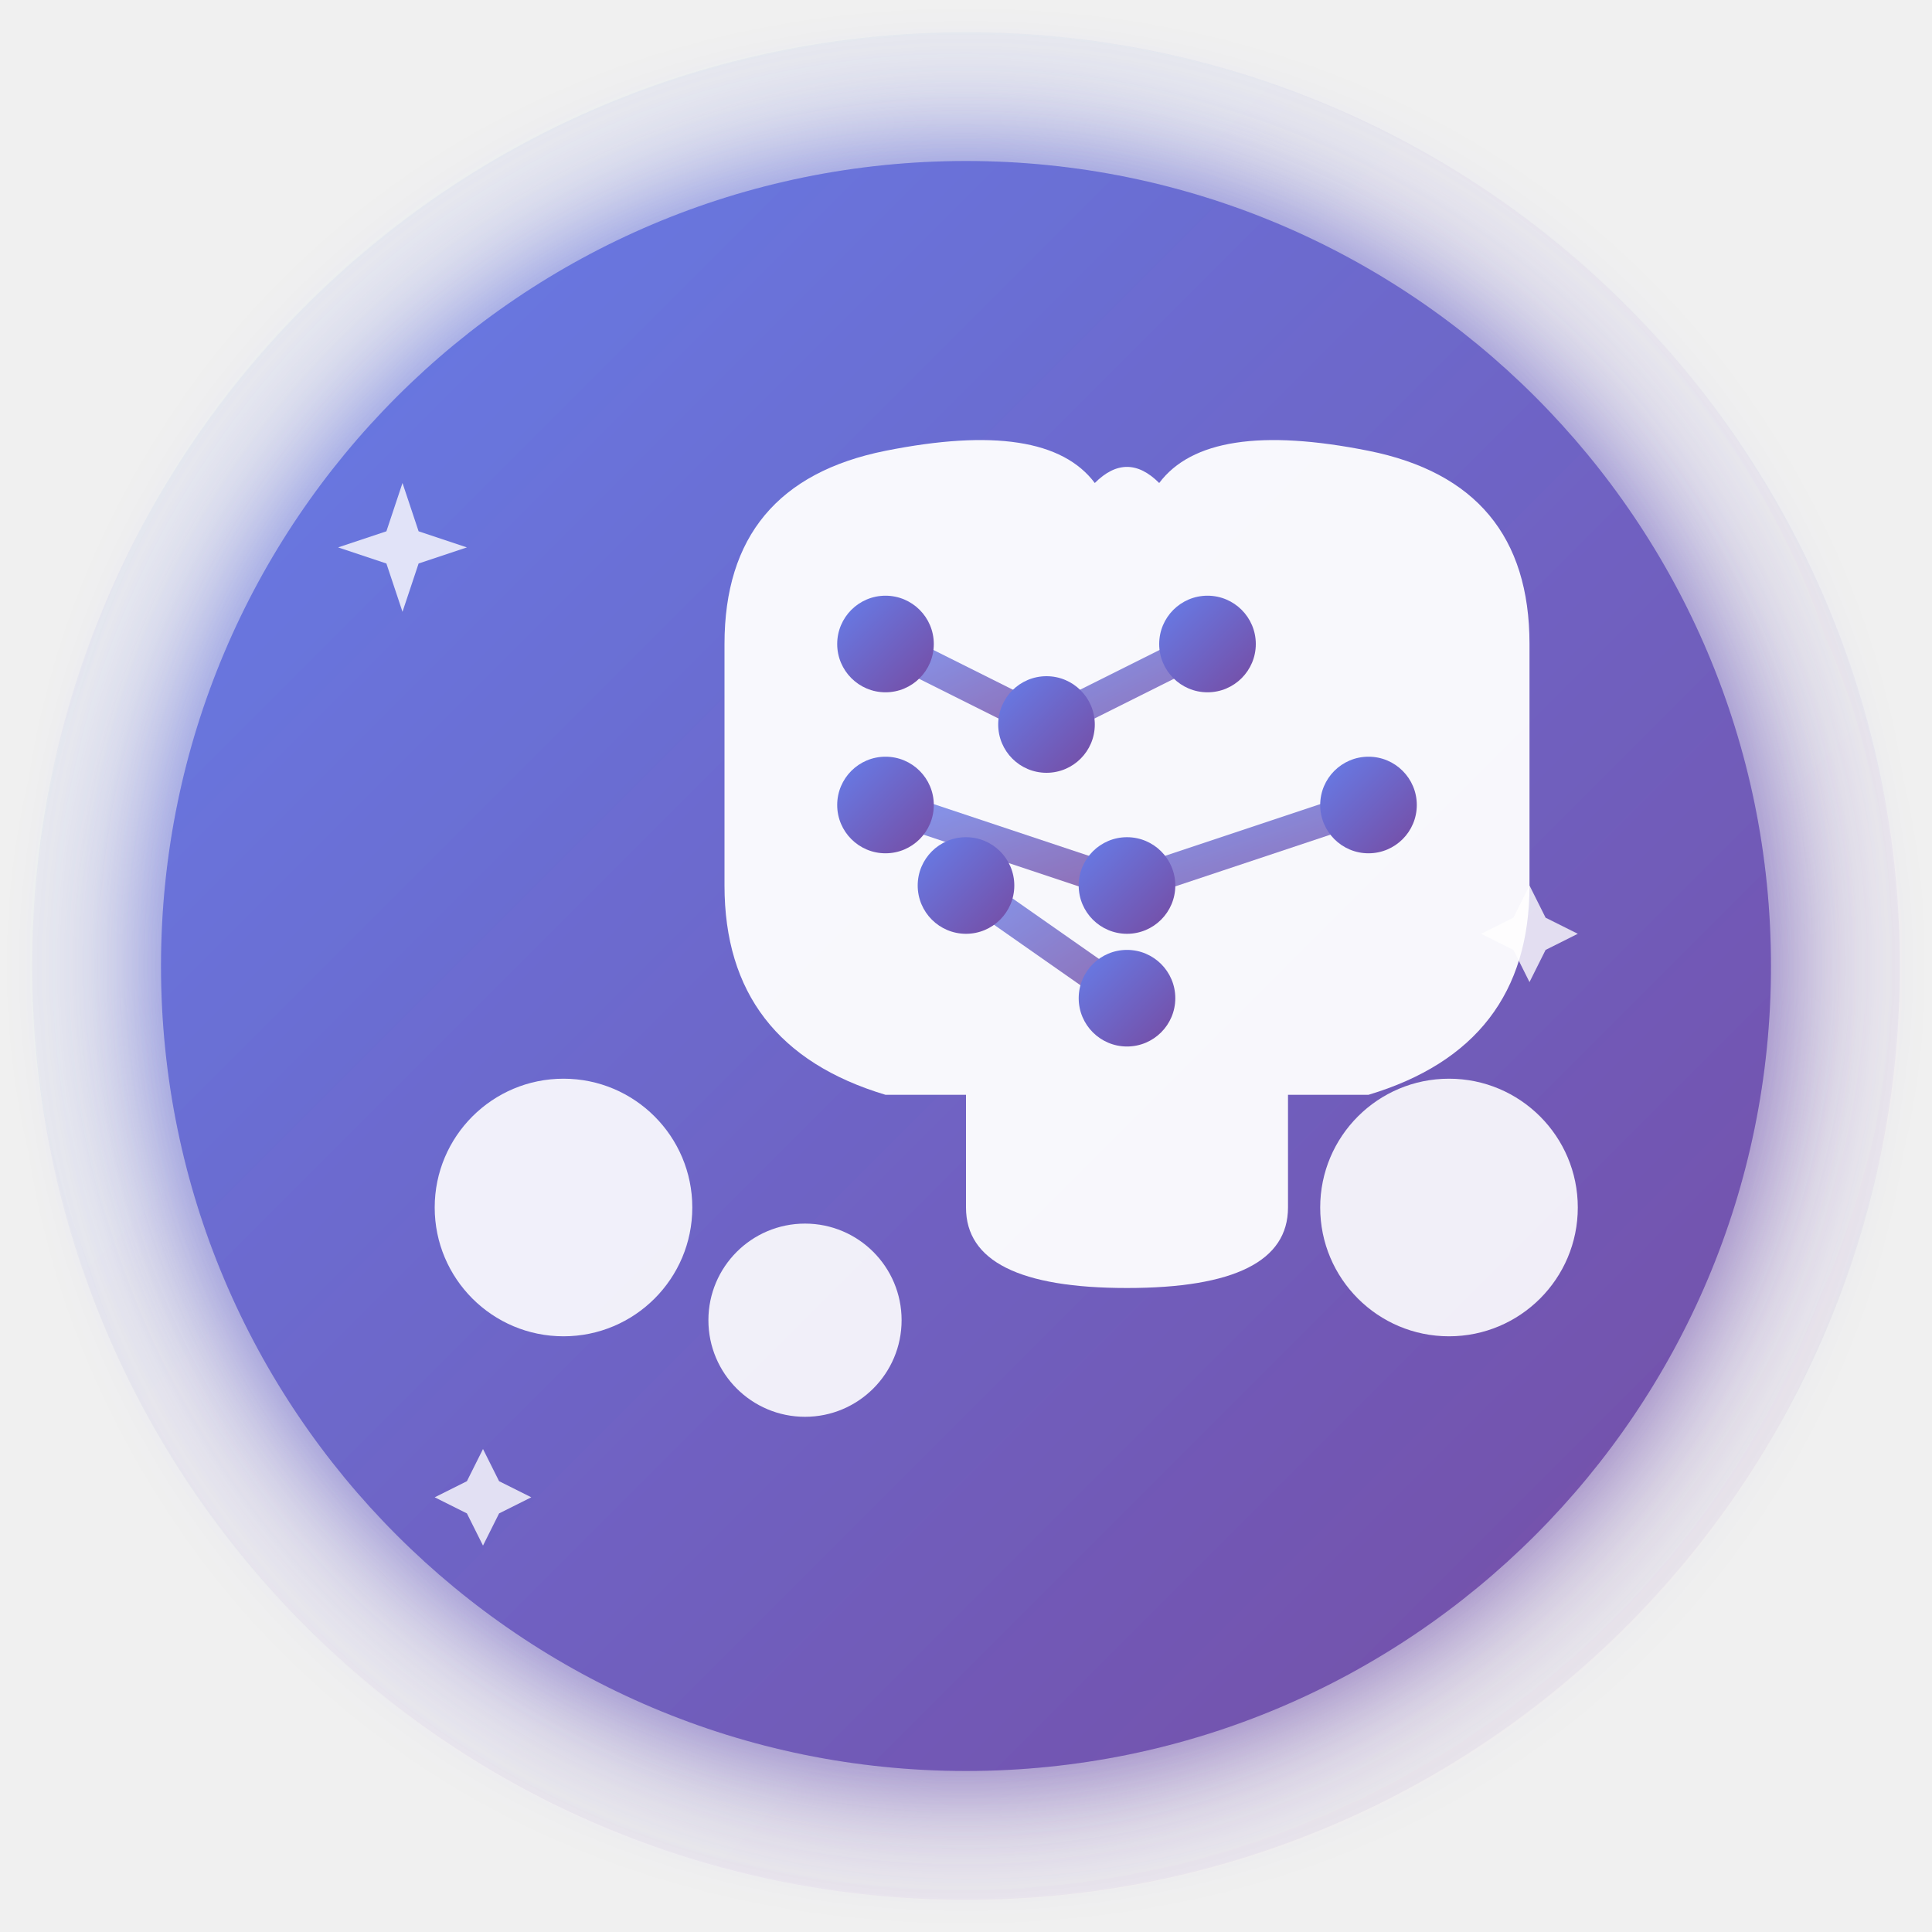
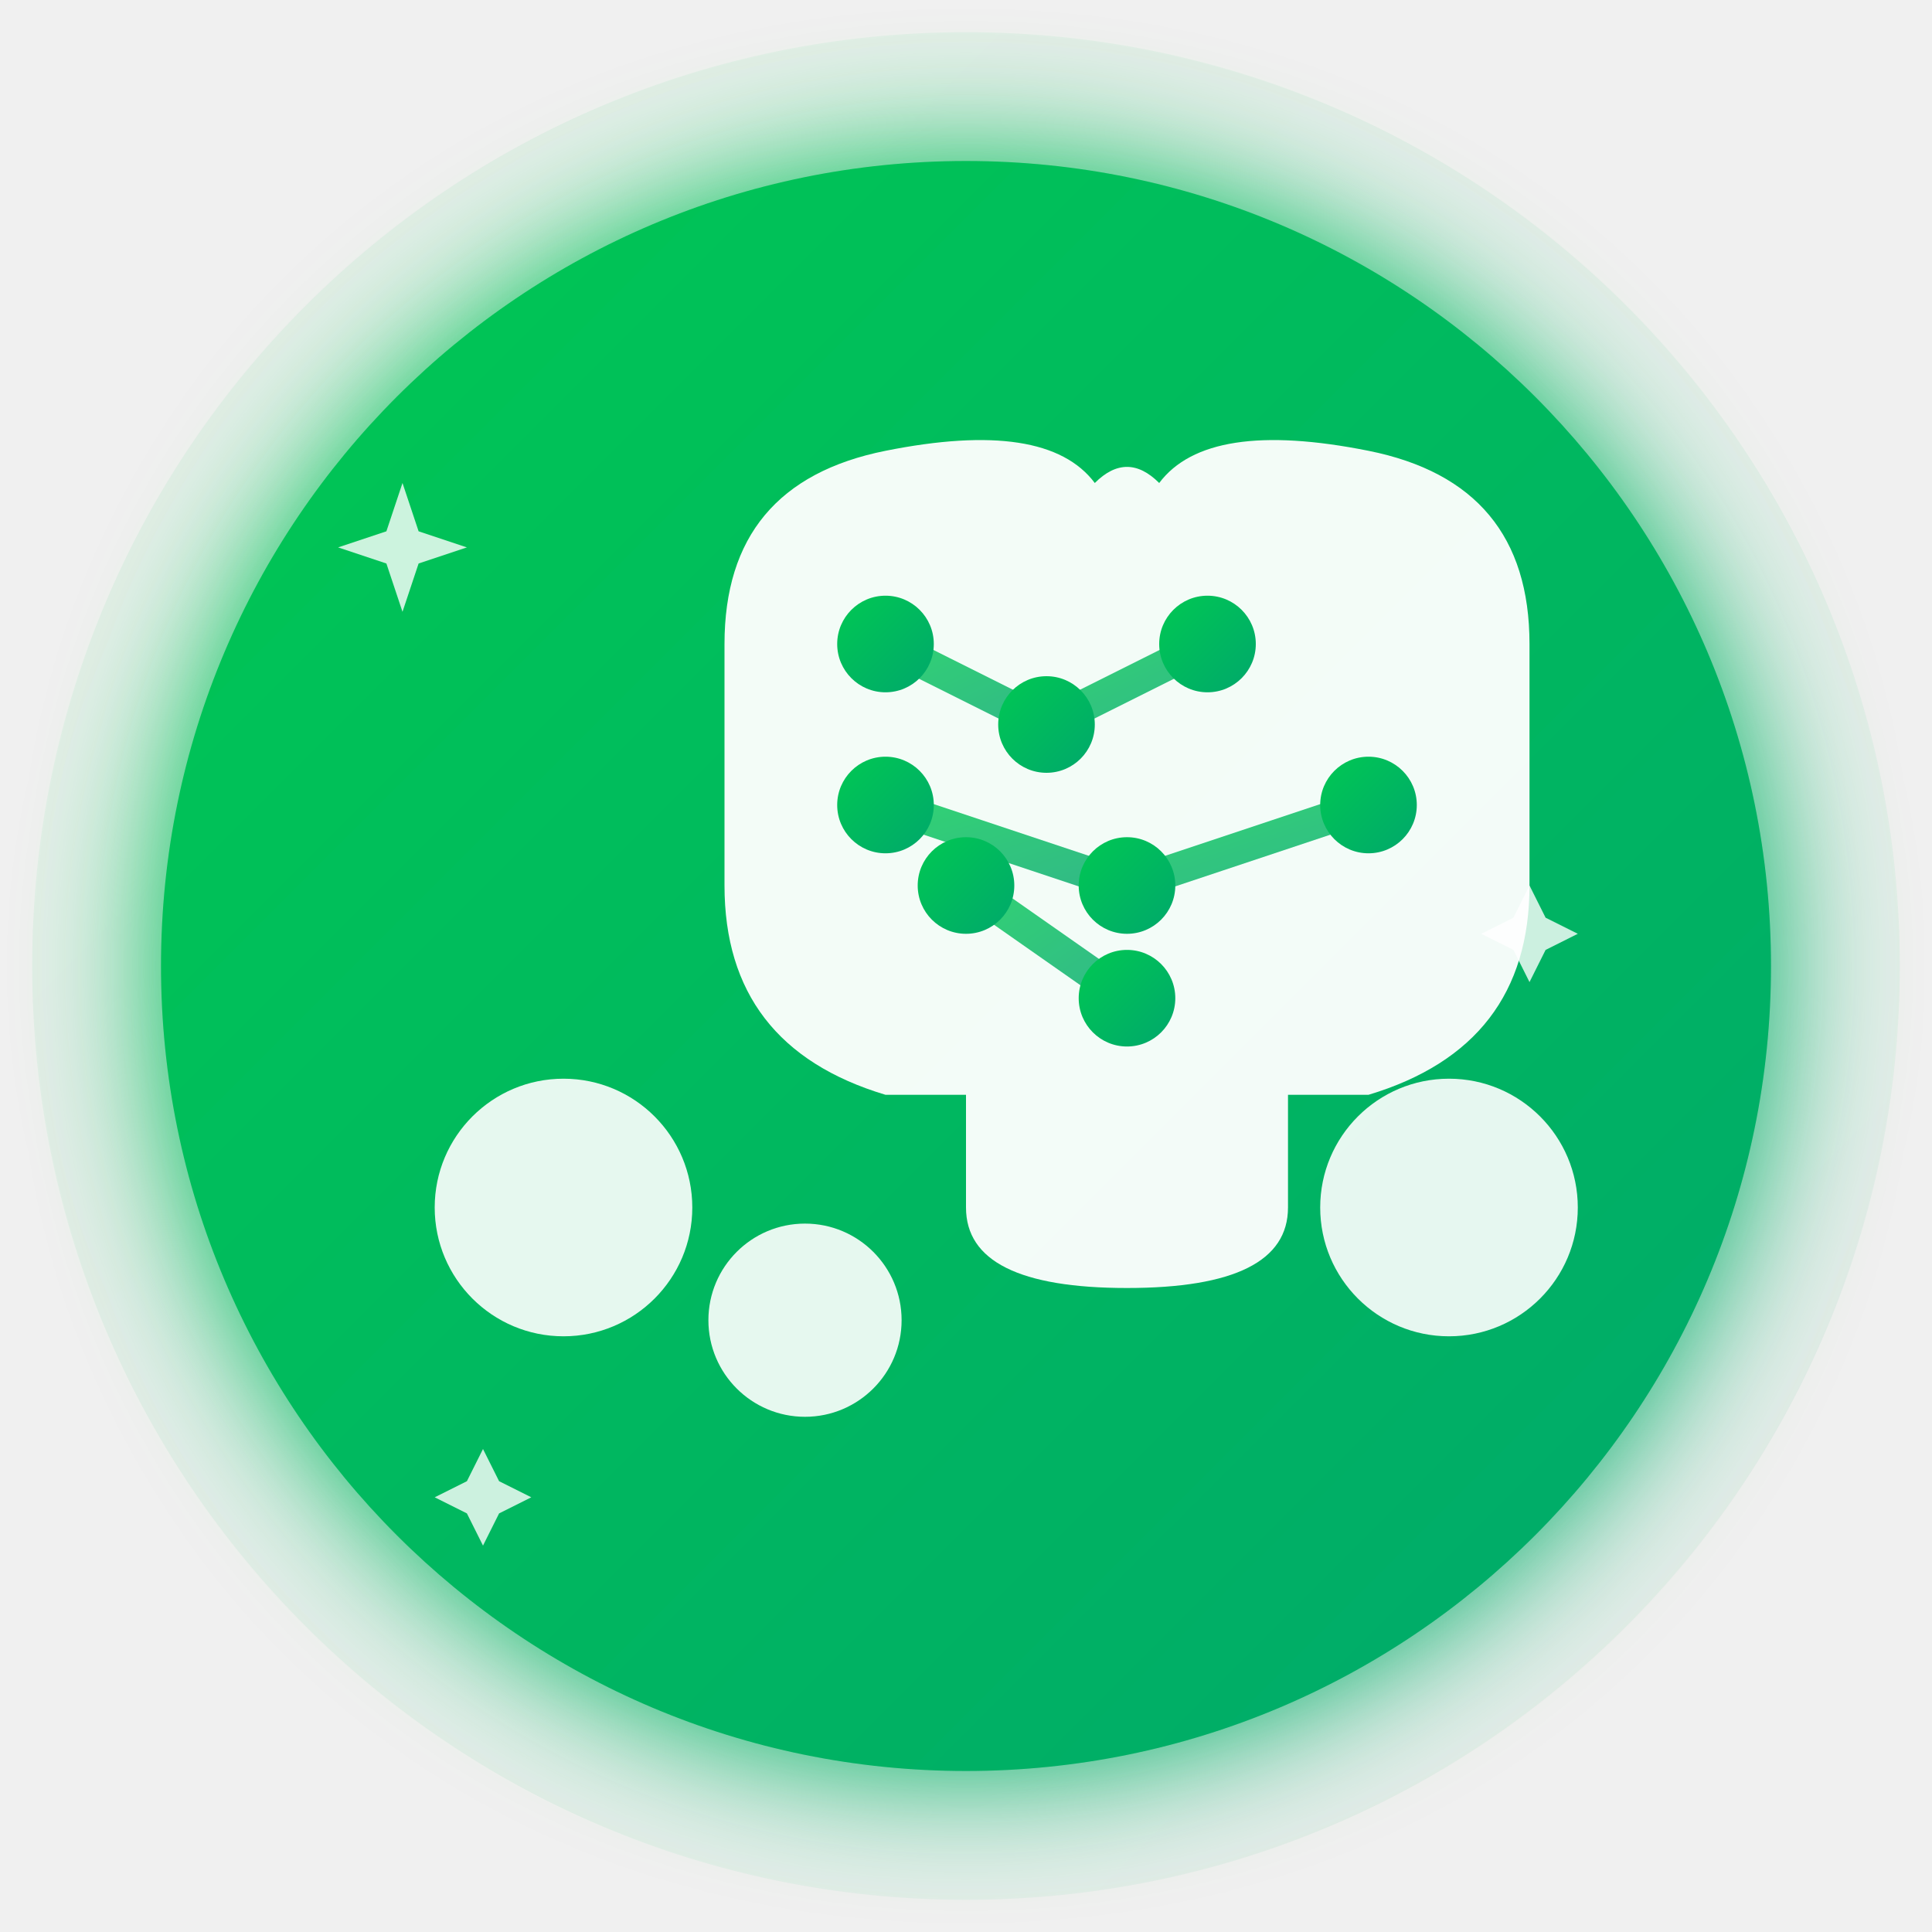
<svg xmlns="http://www.w3.org/2000/svg" width="120" height="120" viewBox="0 0 120 120" fill="none">
  <defs>
    <linearGradient id="mainGradient" x1="0%" y1="0%" x2="100%" y2="100%">
-       <stop offset="0%" style="stop-color:#667eea;stop-opacity:1" />
-       <stop offset="100%" style="stop-color:#764ba2;stop-opacity:1" />
+       <stop offset="0%" style="stop-color:#00c853;stop-opacity:1" />
+       <stop offset="100%" style="stop-color:#00a86b;stop-opacity:1" />
    </linearGradient>
    <linearGradient id="glowGradient" x1="0%" y1="0%" x2="100%" y2="100%">
-       <stop offset="0%" style="stop-color:#667eea;stop-opacity:0.3" />
-       <stop offset="100%" style="stop-color:#764ba2;stop-opacity:0.3" />
+       <stop offset="0%" style="stop-color:#00c853;stop-opacity:0.3" />
+       <stop offset="100%" style="stop-color:#00a86b;stop-opacity:0.3" />
    </linearGradient>
    <filter id="glow">
      <feGaussianBlur stdDeviation="4" result="coloredBlur" />
      <feMerge>
        <feMergeNode in="coloredBlur" />
        <feMergeNode in="SourceGraphic" />
      </feMerge>
    </filter>
  </defs>
  <circle cx="60" cy="60" r="58" fill="url(#glowGradient)" opacity="0.2" />
  <circle cx="60" cy="60" r="50" fill="url(#mainGradient)" filter="url(#glow)" />
  <path d="M 45 40 Q 45 30 55 28 Q 65 26 68 30 Q 70 28 72 30 Q 75 26 85 28 Q 95 30 95 40 L 95 55 Q 95 65 85 68 L 80 68 L 80 75 Q 80 80 70 80 Q 60 80 60 75 L 60 68 L 55 68 Q 45 65 45 55 Z" fill="white" opacity="0.95" />
  <g stroke="url(#mainGradient)" stroke-width="2" fill="none" opacity="0.8">
    <line x1="55" y1="40" x2="65" y2="45" />
    <line x1="65" y1="45" x2="75" y2="40" />
    <line x1="55" y1="50" x2="70" y2="55" />
    <line x1="70" y1="55" x2="85" y2="50" />
    <line x1="60" y1="55" x2="70" y2="62" />
    <line x1="55" y1="40" x2="55" y2="50" />
    <line x1="85" y1="40" x2="85" y2="50" />
  </g>
  <circle cx="55" cy="40" r="3" fill="url(#mainGradient)" />
  <circle cx="65" cy="45" r="3" fill="url(#mainGradient)" />
  <circle cx="75" cy="40" r="3" fill="url(#mainGradient)" />
  <circle cx="55" cy="50" r="3" fill="url(#mainGradient)" />
  <circle cx="70" cy="55" r="3" fill="url(#mainGradient)" />
  <circle cx="85" cy="50" r="3" fill="url(#mainGradient)" />
  <circle cx="60" cy="55" r="3" fill="url(#mainGradient)" />
  <circle cx="70" cy="62" r="3" fill="url(#mainGradient)" />
  <circle cx="35" cy="75" r="8" fill="white" opacity="0.9" />
  <circle cx="50" cy="82" r="6" fill="white" opacity="0.9" />
  <circle cx="90" cy="75" r="8" fill="white" opacity="0.9" />
  <g fill="white" opacity="0.8">
    <path d="M 25 30 L 26 33 L 29 34 L 26 35 L 25 38 L 24 35 L 21 34 L 24 33 Z" />
    <path d="M 95 55 L 96 57 L 98 58 L 96 59 L 95 61 L 94 59 L 92 58 L 94 57 Z" />
    <path d="M 30 90 L 31 92 L 33 93 L 31 94 L 30 96 L 29 94 L 27 93 L 29 92 Z" />
  </g>
</svg>
